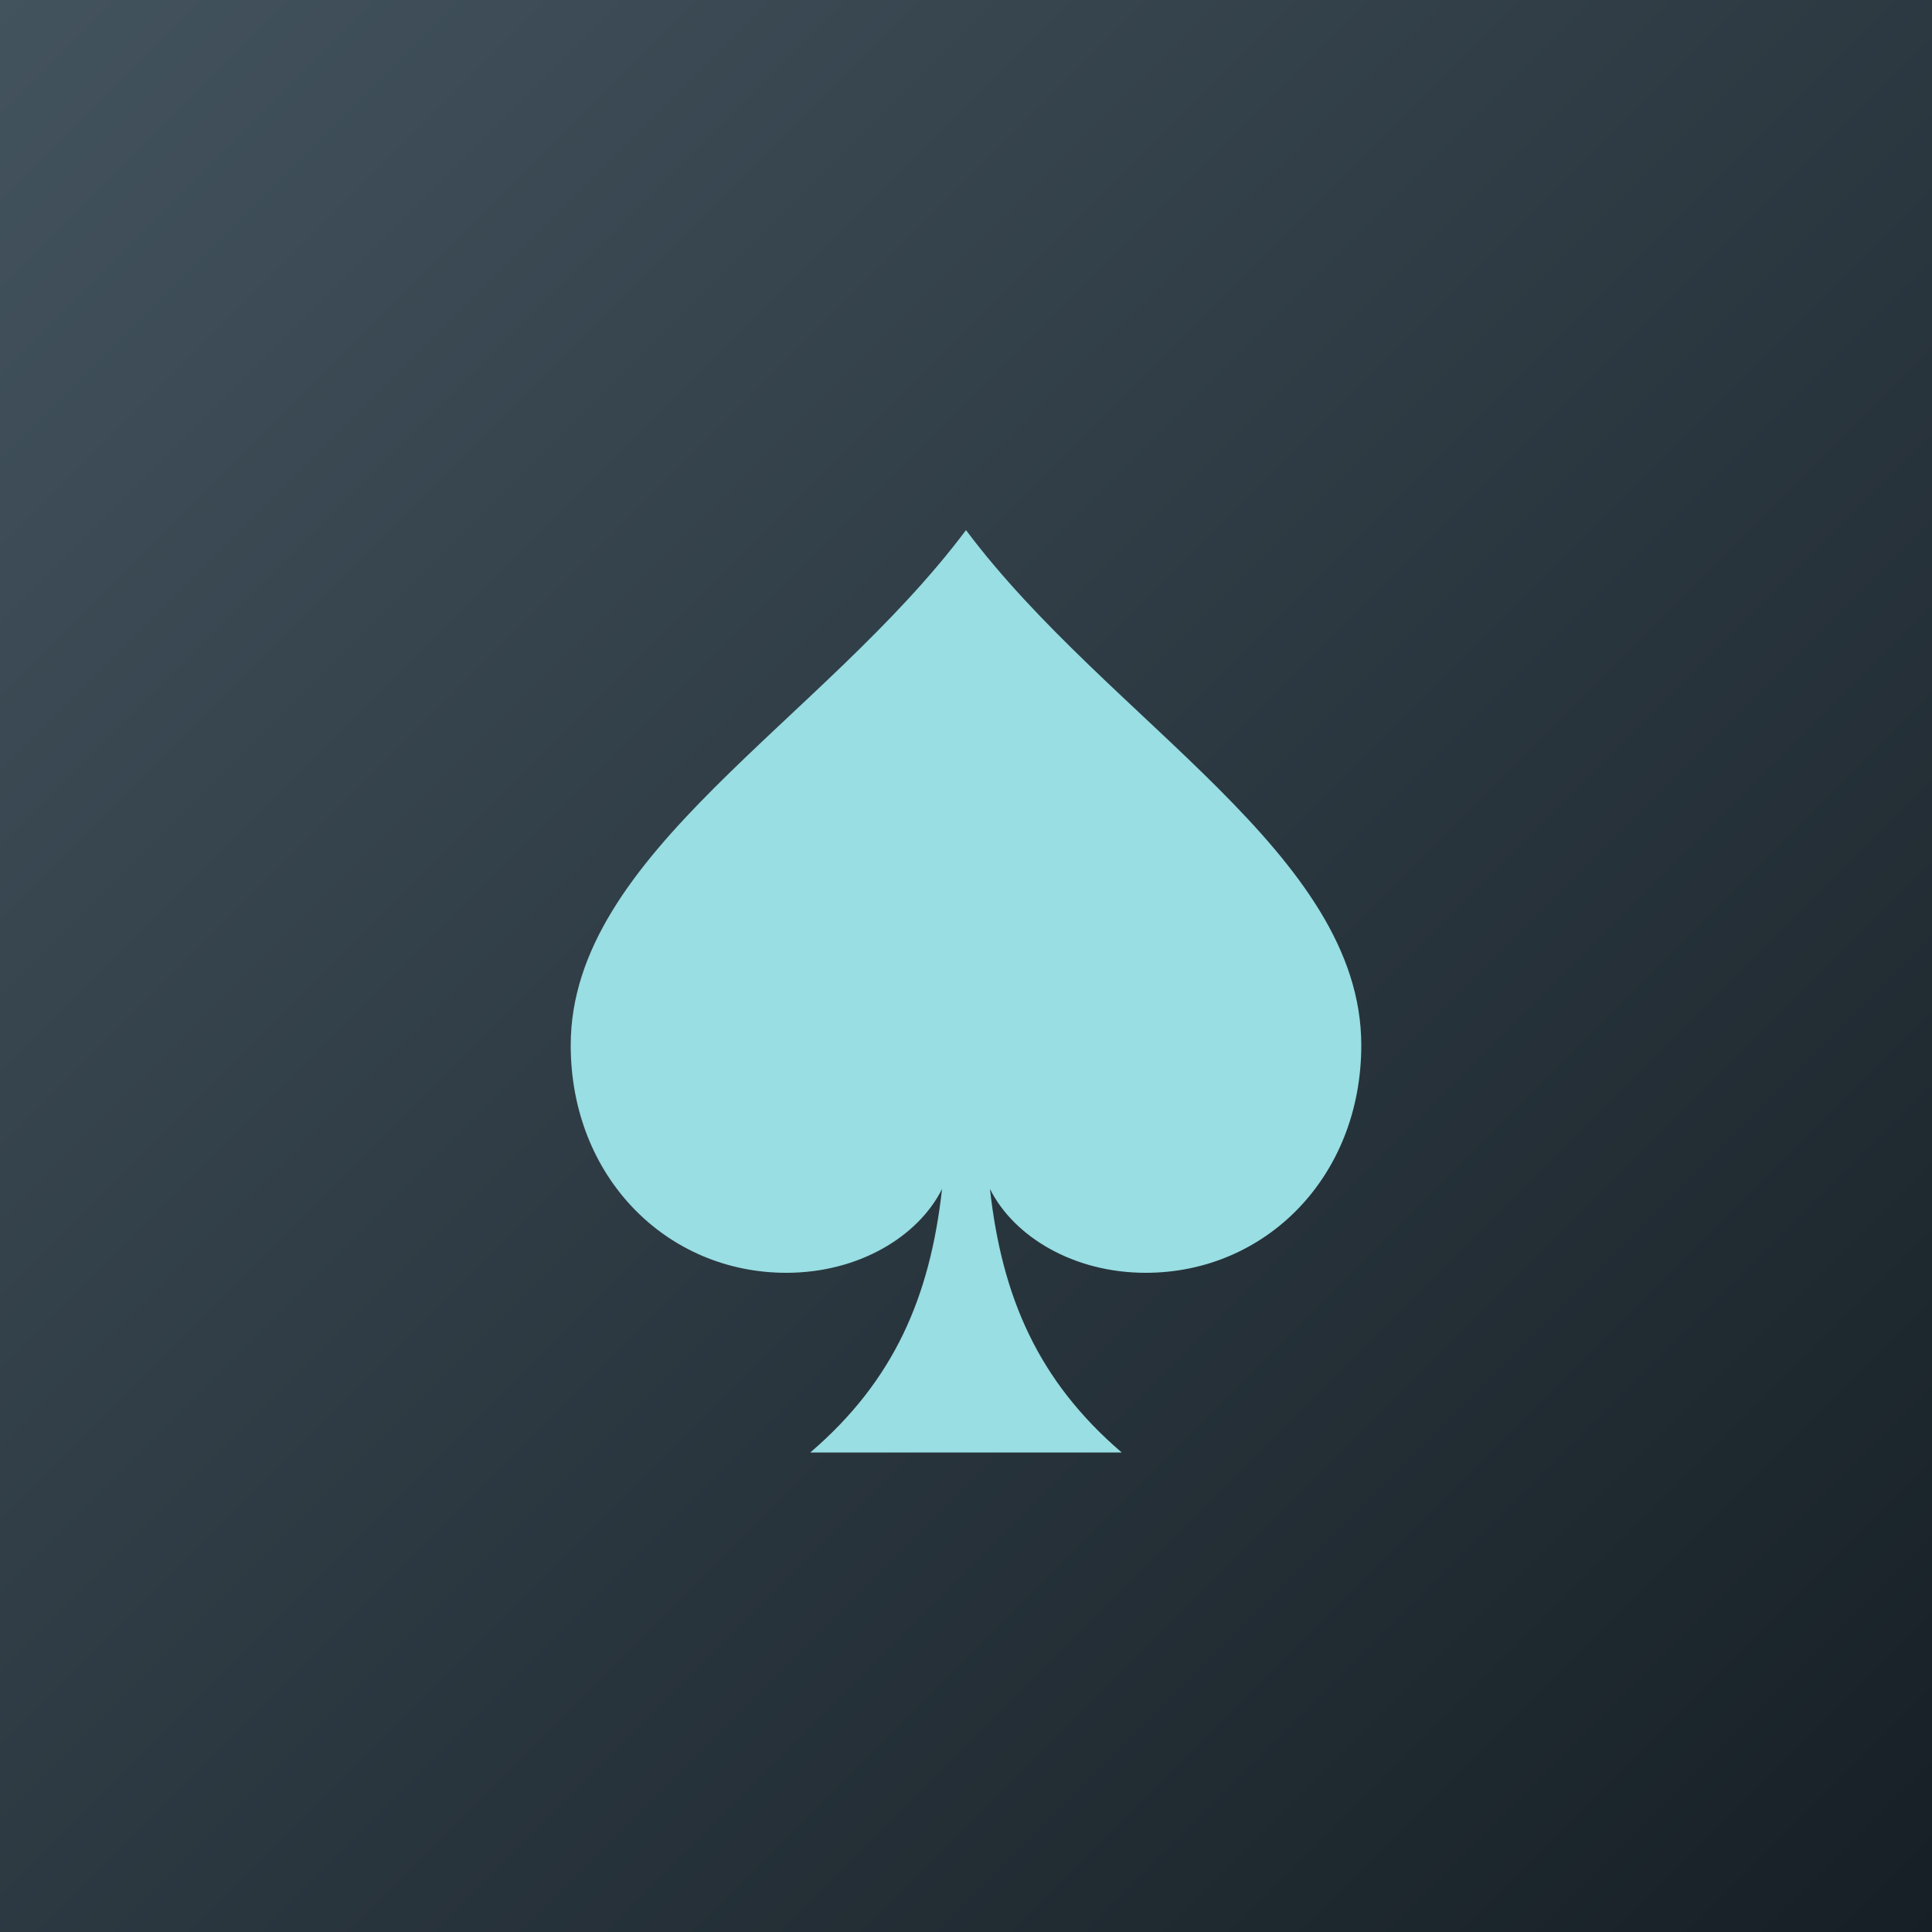
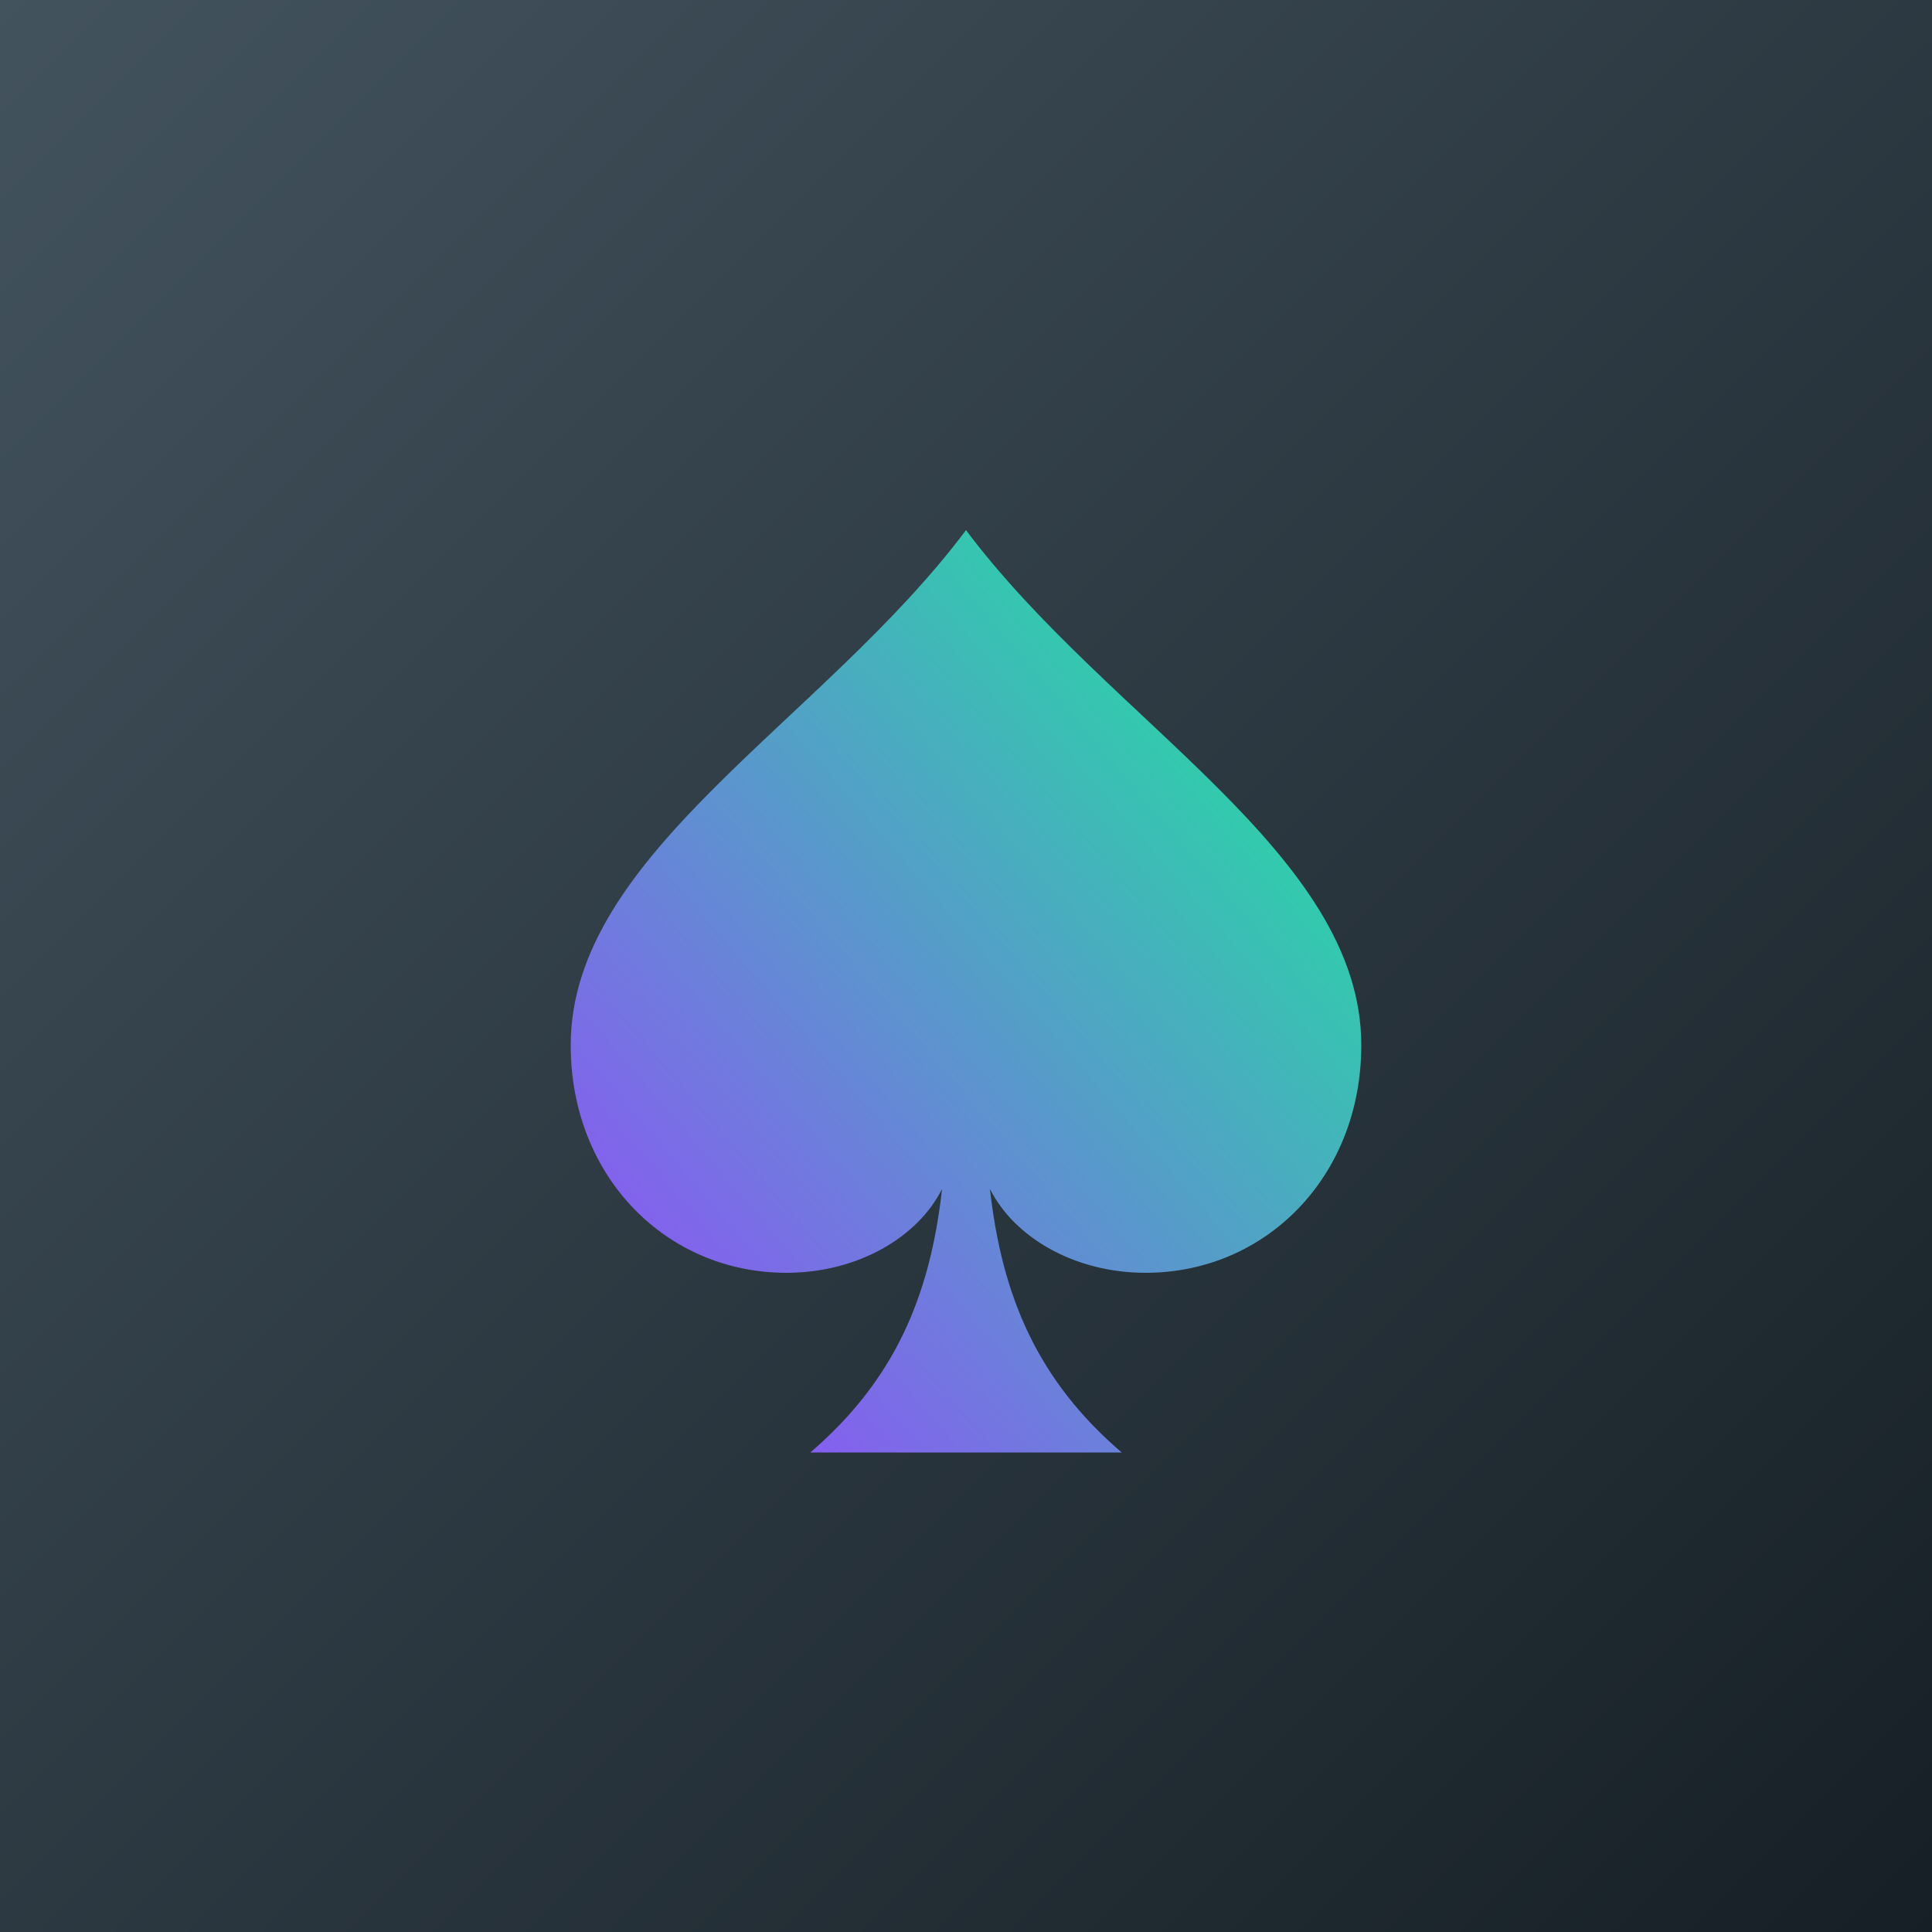
<svg xmlns="http://www.w3.org/2000/svg" viewBox="0 0 100 100" width="180" height="180">
  <defs>
    <linearGradient id="tile" x1="0" y1="0" x2="1" y2="1">
      <stop offset="0" stop-color="#43535e" />
      <stop offset="1" stop-color="#161f25" />
    </linearGradient>
+     <linearGradient id="suit" x1="0" y1="1" x2="1" y2="0">
+       <stop offset="0" stop-color="#9945FF" />
+       <stop offset="1" stop-color="#14F195" />
+     </linearGradient>
  </defs>
  <rect x="0" y="0" width="100" height="100" fill="url(#tile)" />
  <g transform="translate(50 51) scale(0.62) translate(-50 -50)">
-     <path fill="#98dee3" d="M50 12 C 38 28, 17 39, 17 55 C 17 66, 25 74, 35 74 C 41 74, 46 71, 48 67 C 47 76, 44 83, 37 89 L 63 89 C 56 83, 53 76, 52 67 C 54 71, 59 74, 65 74 C 75 74, 83 66, 83 55 C 83 39, 62 28, 50 12 Z" />
+     <path fill="url(#suit)" d="M50 12 C 38 28, 17 39, 17 55 C 17 66, 25 74, 35 74 C 41 74, 46 71, 48 67 C 47 76, 44 83, 37 89 L 63 89 C 56 83, 53 76, 52 67 C 54 71, 59 74, 65 74 C 75 74, 83 66, 83 55 C 83 39, 62 28, 50 12 Z" />
  </g>
</svg>
